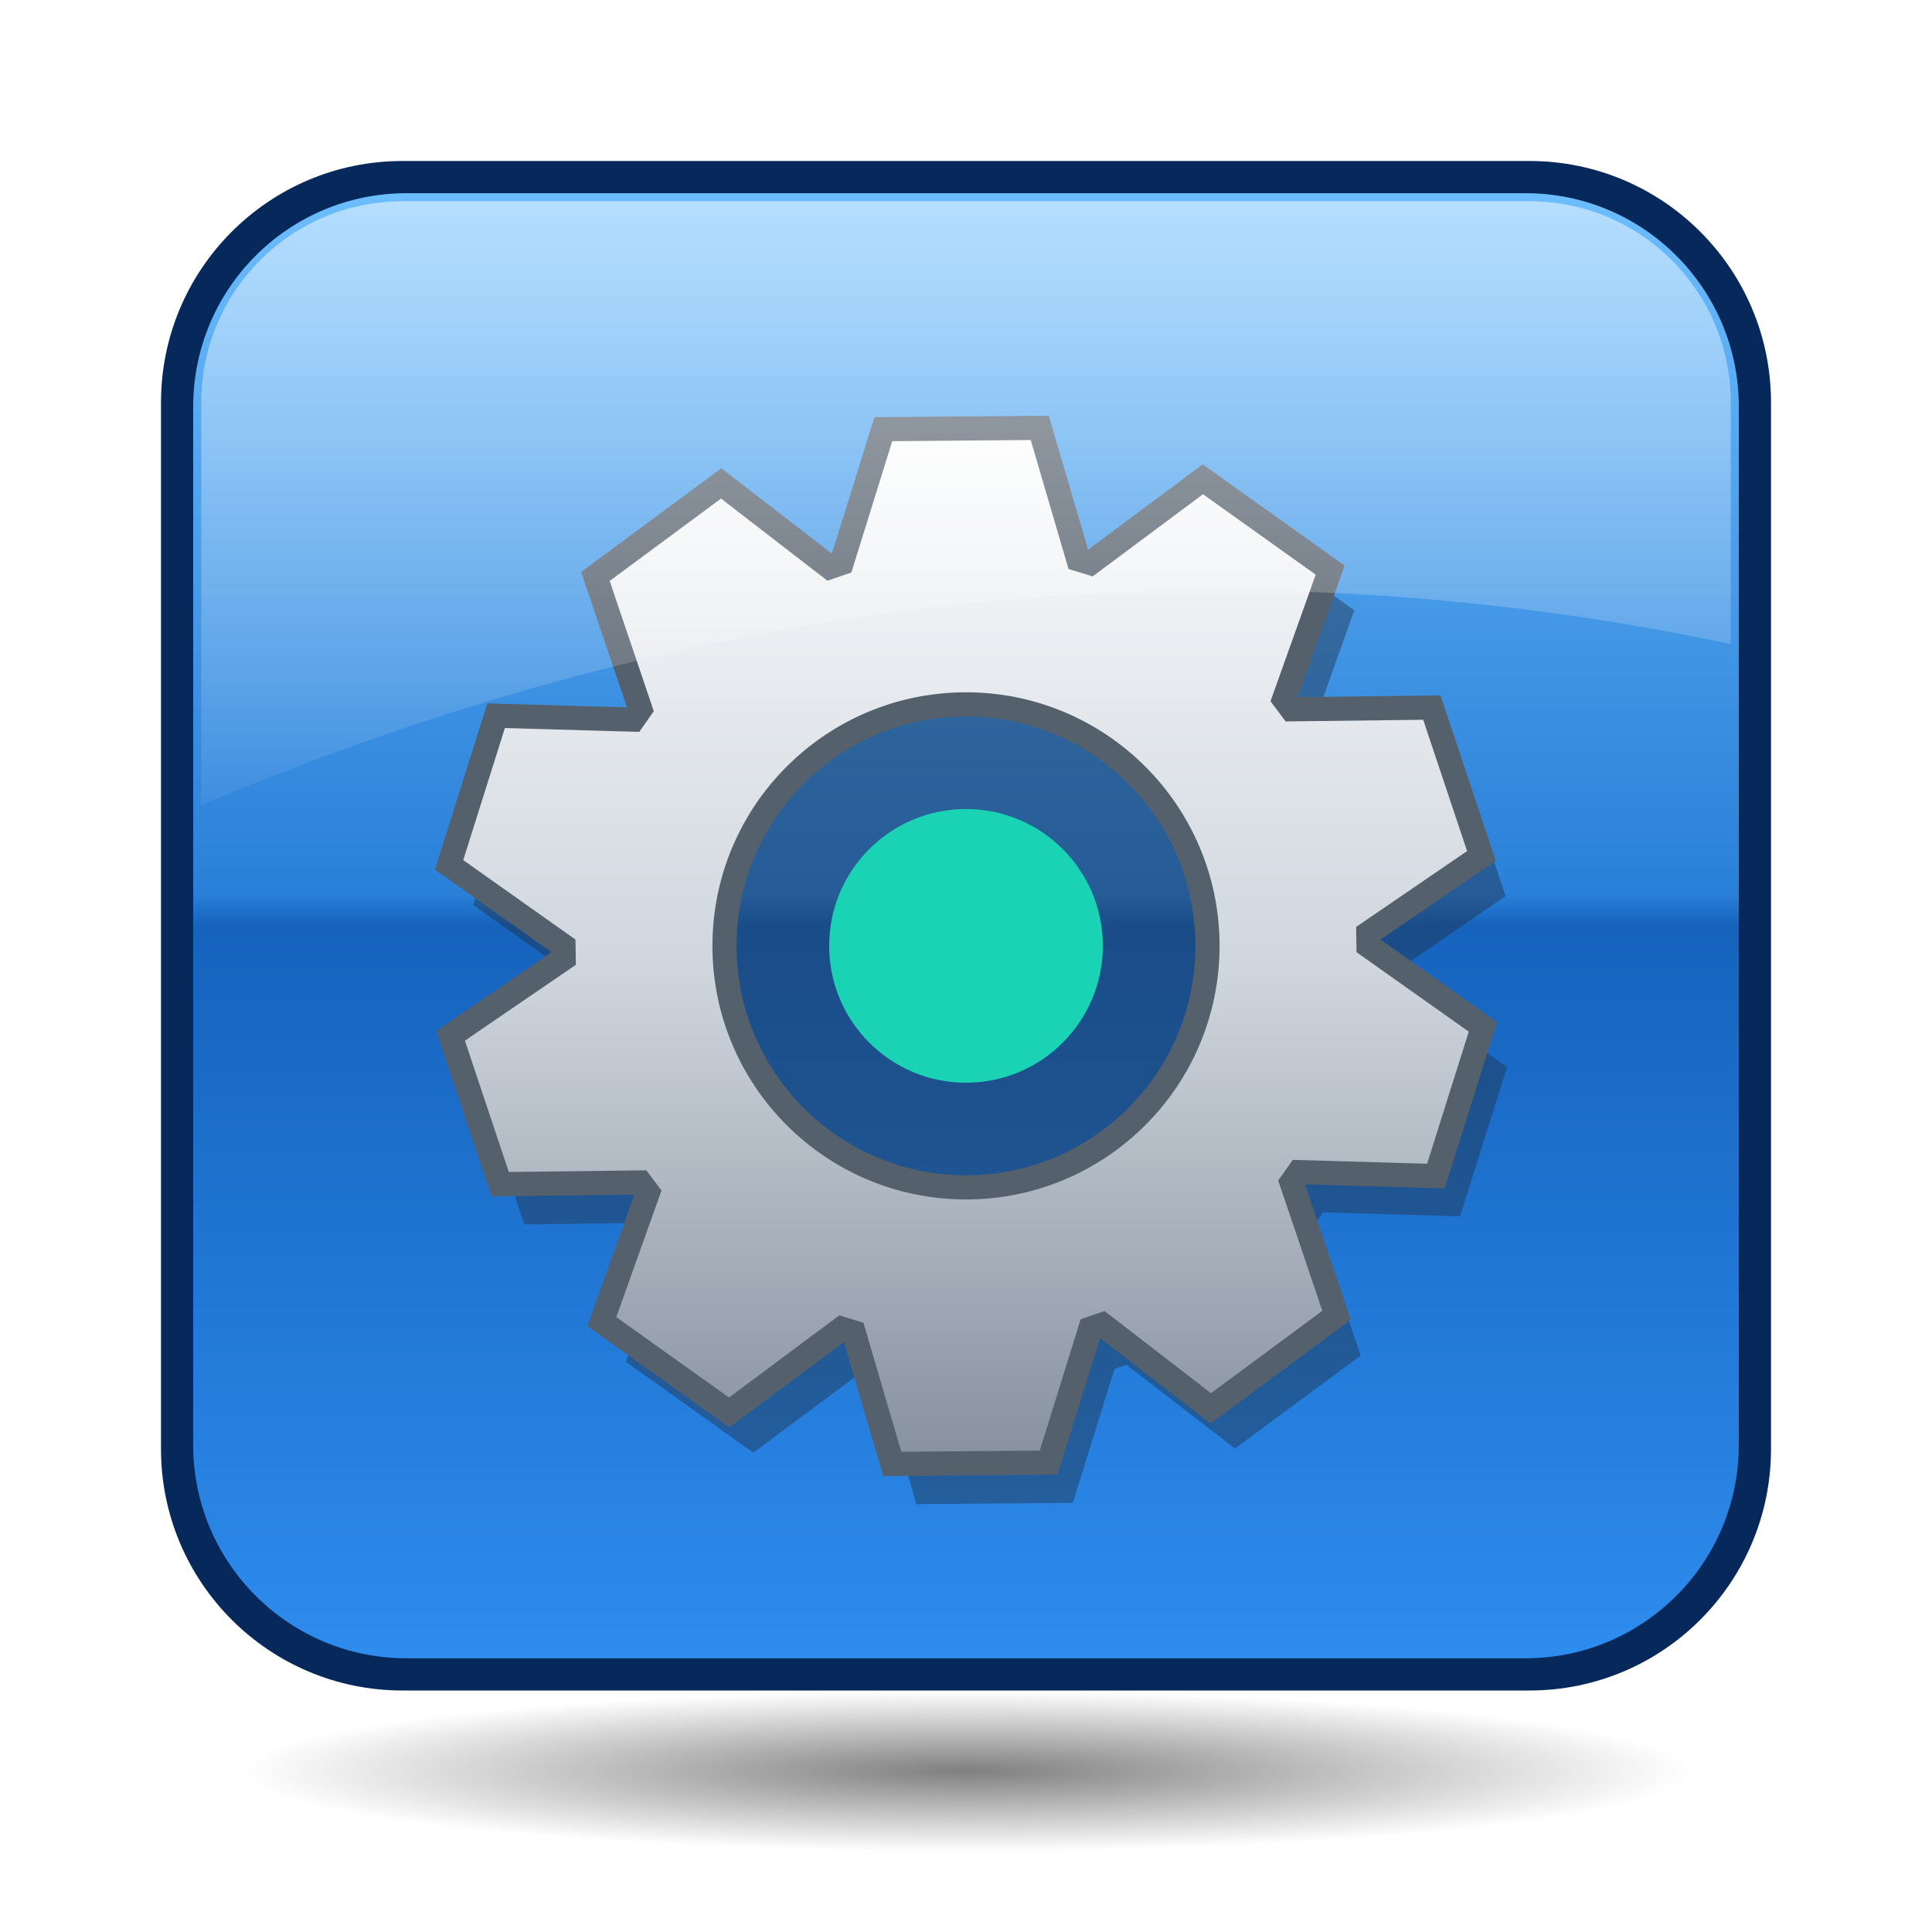
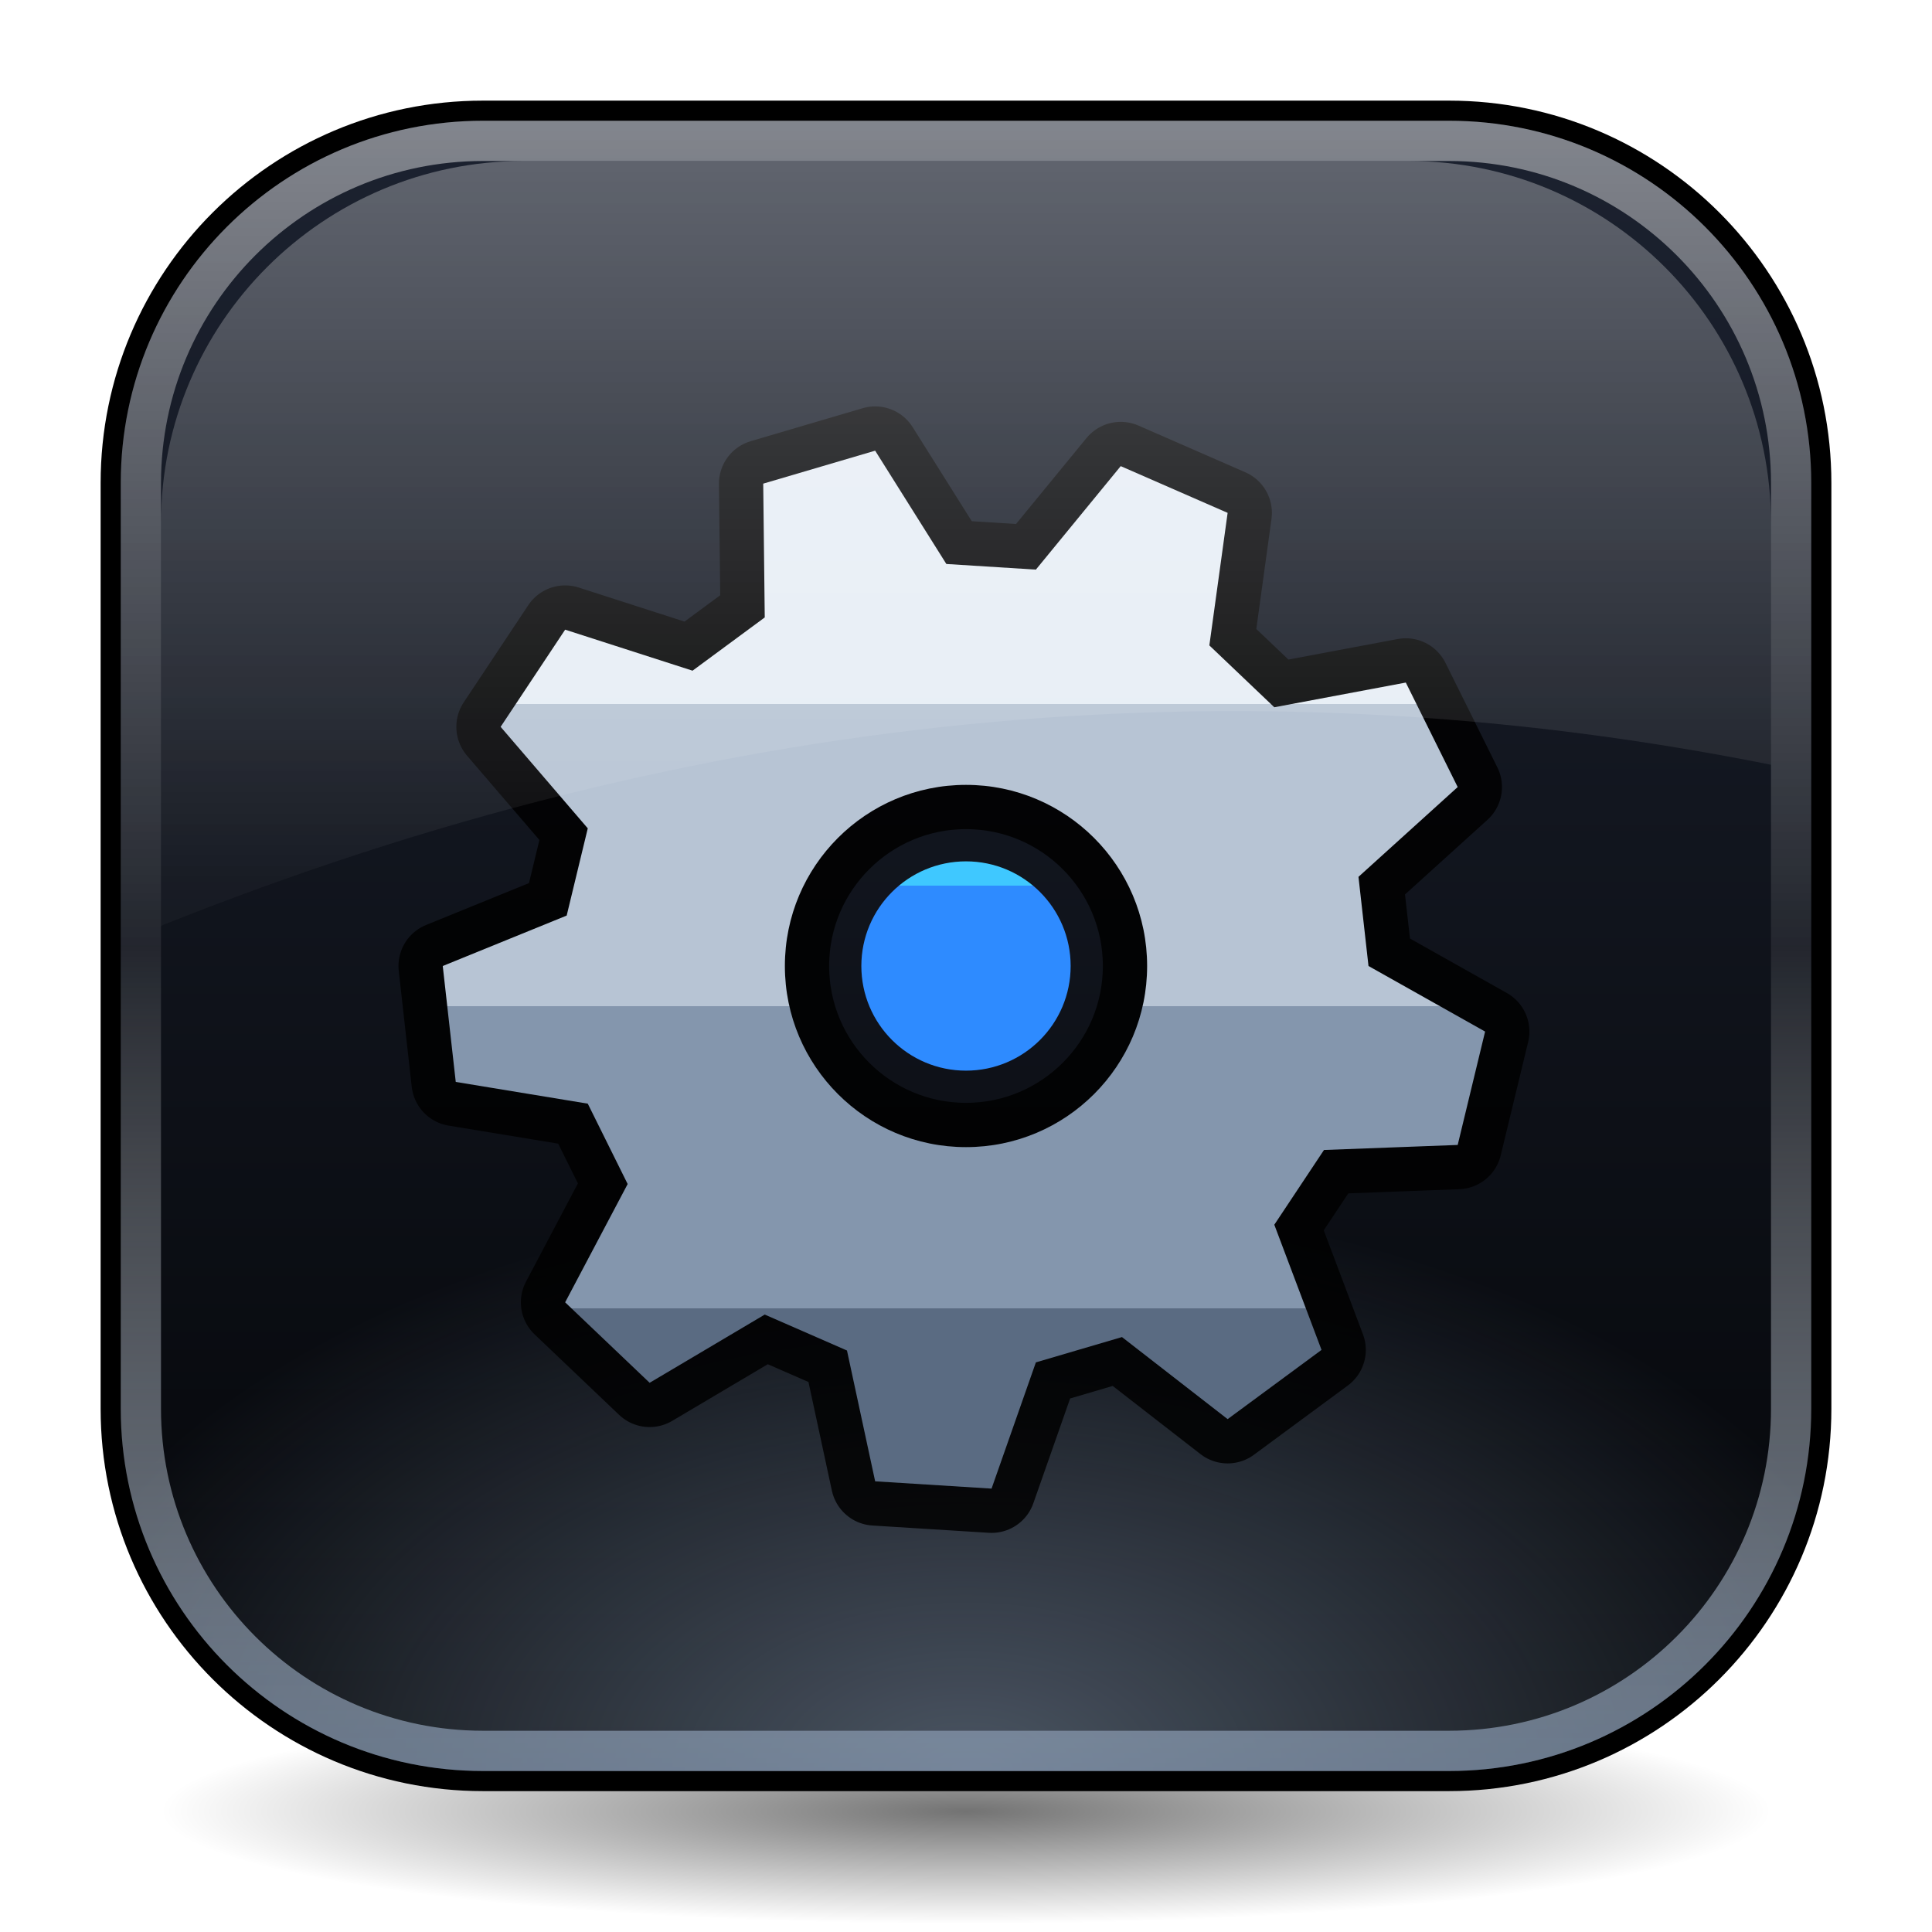
<svg xmlns="http://www.w3.org/2000/svg" width="48" height="48" viewBox="0 0 48 48">
  <defs>
-     <radialGradient id="r1" gradientUnits="userSpaceOnUse" cx="24" cy="44" r="18" gradientTransform="translate(24 44) scale(1 0.111) translate(-24 -44)">
-       <stop offset="0" stop-color="#000000" stop-opacity="0.5" />
+     <linearGradient id="g1" gradientUnits="userSpaceOnUse" x1="0" y1="10" x2="0" y2="40">
+       <stop offset="0" stop-color="#e6edf5" stop-opacity="1" />
+       <stop offset="0.25" stop-color="#e6edf5" stop-opacity="1" />
+       <stop offset="0.25" stop-color="#b7c4d4" stop-opacity="1" />
+       <stop offset="0.5" stop-color="#b7c4d4" stop-opacity="1" />
+       <stop offset="0.5" stop-color="#8496ad" stop-opacity="1" />
+       <stop offset="0.75" stop-color="#8496ad" stop-opacity="1" />
+       <stop offset="0.75" stop-color="#5a6b82" stop-opacity="1" />
+       <stop offset="1" stop-color="#5a6b82" stop-opacity="1" />
+     </linearGradient>
+     <linearGradient id="g2" gradientUnits="userSpaceOnUse" x1="0" y1="10" x2="0" y2="40">
+       <stop offset="0" stop-color="#7cf3ff" stop-opacity="1" />
+       <stop offset="0.2" stop-color="#7cf3ff" stop-opacity="1" />
+       <stop offset="0.2" stop-color="#3fc8ff" stop-opacity="1" />
+       <stop offset="0.4" stop-color="#3fc8ff" stop-opacity="1" />
+       <stop offset="0.4" stop-color="#2e8bff" stop-opacity="1" />
+       <stop offset="0.6" stop-color="#2e8bff" stop-opacity="1" />
+       <stop offset="0.6" stop-color="#5b5bff" stop-opacity="1" />
+       <stop offset="0.8" stop-color="#5b5bff" stop-opacity="1" />
+       <stop offset="0.8" stop-color="#9a4dff" stop-opacity="1" />
+       <stop offset="1" stop-color="#9a4dff" stop-opacity="1" />
+     </linearGradient>
+     <radialGradient id="r3" gradientUnits="userSpaceOnUse" cx="24" cy="45" r="20" gradientTransform="translate(24 45) scale(1 0.14) translate(-24 -45)">
+       <stop offset="0" stop-color="#000000" stop-opacity="0.55" />
      <stop offset="1" stop-color="#000000" stop-opacity="0" />
    </radialGradient>
-     <linearGradient id="g2" gradientUnits="userSpaceOnUse" x1="0" y1="4" x2="0" y2="42">
-       <stop offset="0" stop-color="#6fc0ff" stop-opacity="1" />
-       <stop offset="0.48" stop-color="#2a7fd8" stop-opacity="1" />
-       <stop offset="0.5" stop-color="#1563bd" stop-opacity="1" />
-       <stop offset="1" stop-color="#2f8ef0" stop-opacity="1" />
+     <linearGradient id="g4" gradientUnits="userSpaceOnUse" x1="0" y1="3" x2="0" y2="45">
+       <stop offset="0" stop-color="#1c2230" stop-opacity="1" />
+       <stop offset="1" stop-color="#030406" stop-opacity="1" />
    </linearGradient>
-     <linearGradient id="g3" gradientUnits="userSpaceOnUse" x1="0" y1="10" x2="0" y2="38">
-       <stop offset="0" stop-color="#ffffff" stop-opacity="1" />
-       <stop offset="0.5" stop-color="#cfd6de" stop-opacity="1" />
-       <stop offset="1" stop-color="#7d8896" stop-opacity="1" />
+     <radialGradient id="r5" gradientUnits="userSpaceOnUse" cx="24" cy="44" r="24" gradientTransform="translate(24 44) scale(1 0.6) translate(-24 -44)">
+       <stop offset="0" stop-color="#8496ad" stop-opacity="0.55" />
+       <stop offset="1" stop-color="#8496ad" stop-opacity="0" />
+     </radialGradient>
+     <linearGradient id="g6" gradientUnits="userSpaceOnUse" x1="0" y1="3" x2="0" y2="44">
+       <stop offset="0" stop-color="#ffffff" stop-opacity="0.45" />
+       <stop offset="0.5" stop-color="#ffffff" stop-opacity="0.08" />
+       <stop offset="1" stop-color="#8496ad" stop-opacity="0.75" />
    </linearGradient>
-     <linearGradient id="g4" gradientUnits="userSpaceOnUse" x1="0" y1="5" x2="0" y2="22">
-       <stop offset="0" stop-color="#ffffff" stop-opacity="0.5" />
-       <stop offset="1" stop-color="#ffffff" stop-opacity="0" />
+     <linearGradient id="g7" gradientUnits="userSpaceOnUse" x1="0" y1="4" x2="0" y2="22">
+       <stop offset="0" stop-color="#ffffff" stop-opacity="0.3" />
+       <stop offset="1" stop-color="#ffffff" stop-opacity="0.03" />
    </linearGradient>
  </defs>
-   <ellipse cx="24" cy="44" rx="18" ry="2" fill="url(#r1)" />
-   <rect x="4" y="4" width="40" height="38" rx="6" fill="#06285a" />
-   <rect x="4.8" y="4.8" width="38.4" height="36.4" rx="5.3" fill="url(#g2)" />
-   <path d="M34,23.5 L36.843,25.513 L35.674,29.219 L32.271,29.121 L32.09,29.378 L33.207,32.678 L30.083,34.989 L27.387,32.909 L27.09,33.011 L26.054,36.337 L22.168,36.37 L21.21,33.103 L20.91,33.011 L18.116,35.092 L14.953,32.836 L16.098,29.629 L15.91,29.378 L12.426,29.42 L11.194,25.735 L14.005,23.814 L14,23.5 L11.157,21.487 L12.326,17.781 L15.729,17.879 L15.91,17.622 L14.793,14.322 L17.917,12.011 L20.613,14.091 L20.91,13.989 L21.946,10.663 L25.832,10.63 L26.79,13.897 L27.09,13.989 L29.884,11.908 L33.047,14.164 L31.902,17.371 L32.09,17.622 L35.574,17.58 L36.806,21.265 L33.995,23.186 Z" fill="#203247" fill-opacity="0.45" transform="translate(0.6 1)" />
-   <path d="M34,23.5 L36.843,25.513 L35.674,29.219 L32.271,29.121 L32.09,29.378 L33.207,32.678 L30.083,34.989 L27.387,32.909 L27.09,33.011 L26.054,36.337 L22.168,36.37 L21.21,33.103 L20.91,33.011 L18.116,35.092 L14.953,32.836 L16.098,29.629 L15.91,29.378 L12.426,29.42 L11.194,25.735 L14.005,23.814 L14,23.5 L11.157,21.487 L12.326,17.781 L15.729,17.879 L15.91,17.622 L14.793,14.322 L17.917,12.011 L20.613,14.091 L20.91,13.989 L21.946,10.663 L25.832,10.63 L26.79,13.897 L27.09,13.989 L29.884,11.908 L33.047,14.164 L31.902,17.371 L32.09,17.622 L35.574,17.58 L36.806,21.265 L33.995,23.186 Z M30,23.5 a6,6 0 1 0 -12,0 a6,6 0 1 0 12,0 Z" fill-rule="evenodd" fill="url(#g3)" stroke="#55606d" stroke-width="0.6" />
-   <circle cx="24" cy="23.5" r="3.4" fill="#19d3b4" />
-   <path d="M5,10 a5,5 0 0 1 5,-5 h28 a5,5 0 0 1 5,5 v6 Q24,12 5,20 Z" fill="url(#g4)" />
+   <ellipse cx="24" cy="45" rx="20" ry="2.8" fill="url(#r3)" />
+   <path d="M12,2.5 h24 a9.5,9.5 0 0 1 9.5,9.5 v23 a9.5,9.5 0 0 1 -9.5,9.5 h-24 a9.5,9.5 0 0 1 -9.5,-9.5 v-23 a9.5,9.5 0 0 1 9.5,-9.5 Z" fill="#000000" />
+   <path d="M12,3 h24 a9,9 0 0 1 9,9 v23 a9,9 0 0 1 -9,9 h-24 a9,9 0 0 1 -9,-9 v-23 a9,9 0 0 1 9,-9 Z" fill="url(#g4)" />
+   <path d="M12,3 h24 a9,9 0 0 1 9,9 v23 a9,9 0 0 1 -9,9 h-24 a9,9 0 0 1 -9,-9 v-23 a9,9 0 0 1 9,-9 Z" fill="url(#r5)" />
+   <path d="M12,3 h24 a9,9 0 0 1 9,9 v23 a9,9 0 0 1 -9,9 h-24 a9,9 0 0 1 -9,-9 v-23 a9,9 0 0 1 9,-9 Z M12,4 h24 a8,8 0 0 1 8,8 v23 a8,8 0 0 1 -8,8 h-24 a8,8 0 0 1 -8,-8 v-23 a8,8 0 0 1 8,-8 Z" fill-rule="evenodd" fill="url(#g6)" />
+   <path d="M34,24 L36.897,25.629 L36.216,28.446 L32.894,28.571 L31.66,30.428 L32.833,33.538 L30.5,35.258 L27.875,33.219 L25.736,33.848 L24.635,36.984 L21.743,36.803 L21.043,33.553 L19,32.66 L16.14,34.355 L14.041,32.356 L15.594,29.417 L14.603,27.42 L11.323,26.88 L11,24 L14.079,22.747 L14.603,20.58 L12.438,18.058 L14.041,15.644 L17.206,16.663 L19,15.34 L18.962,12.016 L21.743,11.197 L23.512,14.012 L25.736,14.152 L27.844,11.581 L30.5,12.742 L30.046,16.035 L31.66,17.572 L34.927,16.958 L36.216,19.554 L33.751,21.785 Z M19.5,24 a4.5,4.5 0 1 0 9,0 a4.5,4.5 0 1 0 -9,0 Z" fill="none" stroke="#000000" stroke-opacity="0.85" stroke-width="2.2" stroke-linejoin="round" stroke-linecap="round" />
+   <path d="M34,24 L36.897,25.629 L36.216,28.446 L32.894,28.571 L31.66,30.428 L32.833,33.538 L30.5,35.258 L27.875,33.219 L25.736,33.848 L24.635,36.984 L21.743,36.803 L21.043,33.553 L19,32.66 L16.14,34.355 L14.041,32.356 L15.594,29.417 L14.603,27.42 L11.323,26.88 L11,24 L14.079,22.747 L14.603,20.58 L12.438,18.058 L14.041,15.644 L17.206,16.663 L19,15.34 L18.962,12.016 L21.743,11.197 L23.512,14.012 L25.736,14.152 L27.844,11.581 L30.5,12.742 L30.046,16.035 L31.66,17.572 L34.927,16.958 L36.216,19.554 L33.751,21.785 Z M19.5,24 a4.5,4.5 0 1 0 9,0 a4.5,4.5 0 1 0 -9,0 Z" fill="url(#g1)" fill-rule="evenodd" />
+   <path d="M21.4,24 a2.6,2.6 0 1 0 5.2,0 a2.6,2.6 0 1 0 -5.2,0 Z" fill="url(#g2)" />
+   <path d="M4,13 a9,9 0 0 1 9,-9 h22 a9,9 0 0 1 9,9 v6 Q24,15 4,23 Z" fill="url(#g7)" />
</svg>
